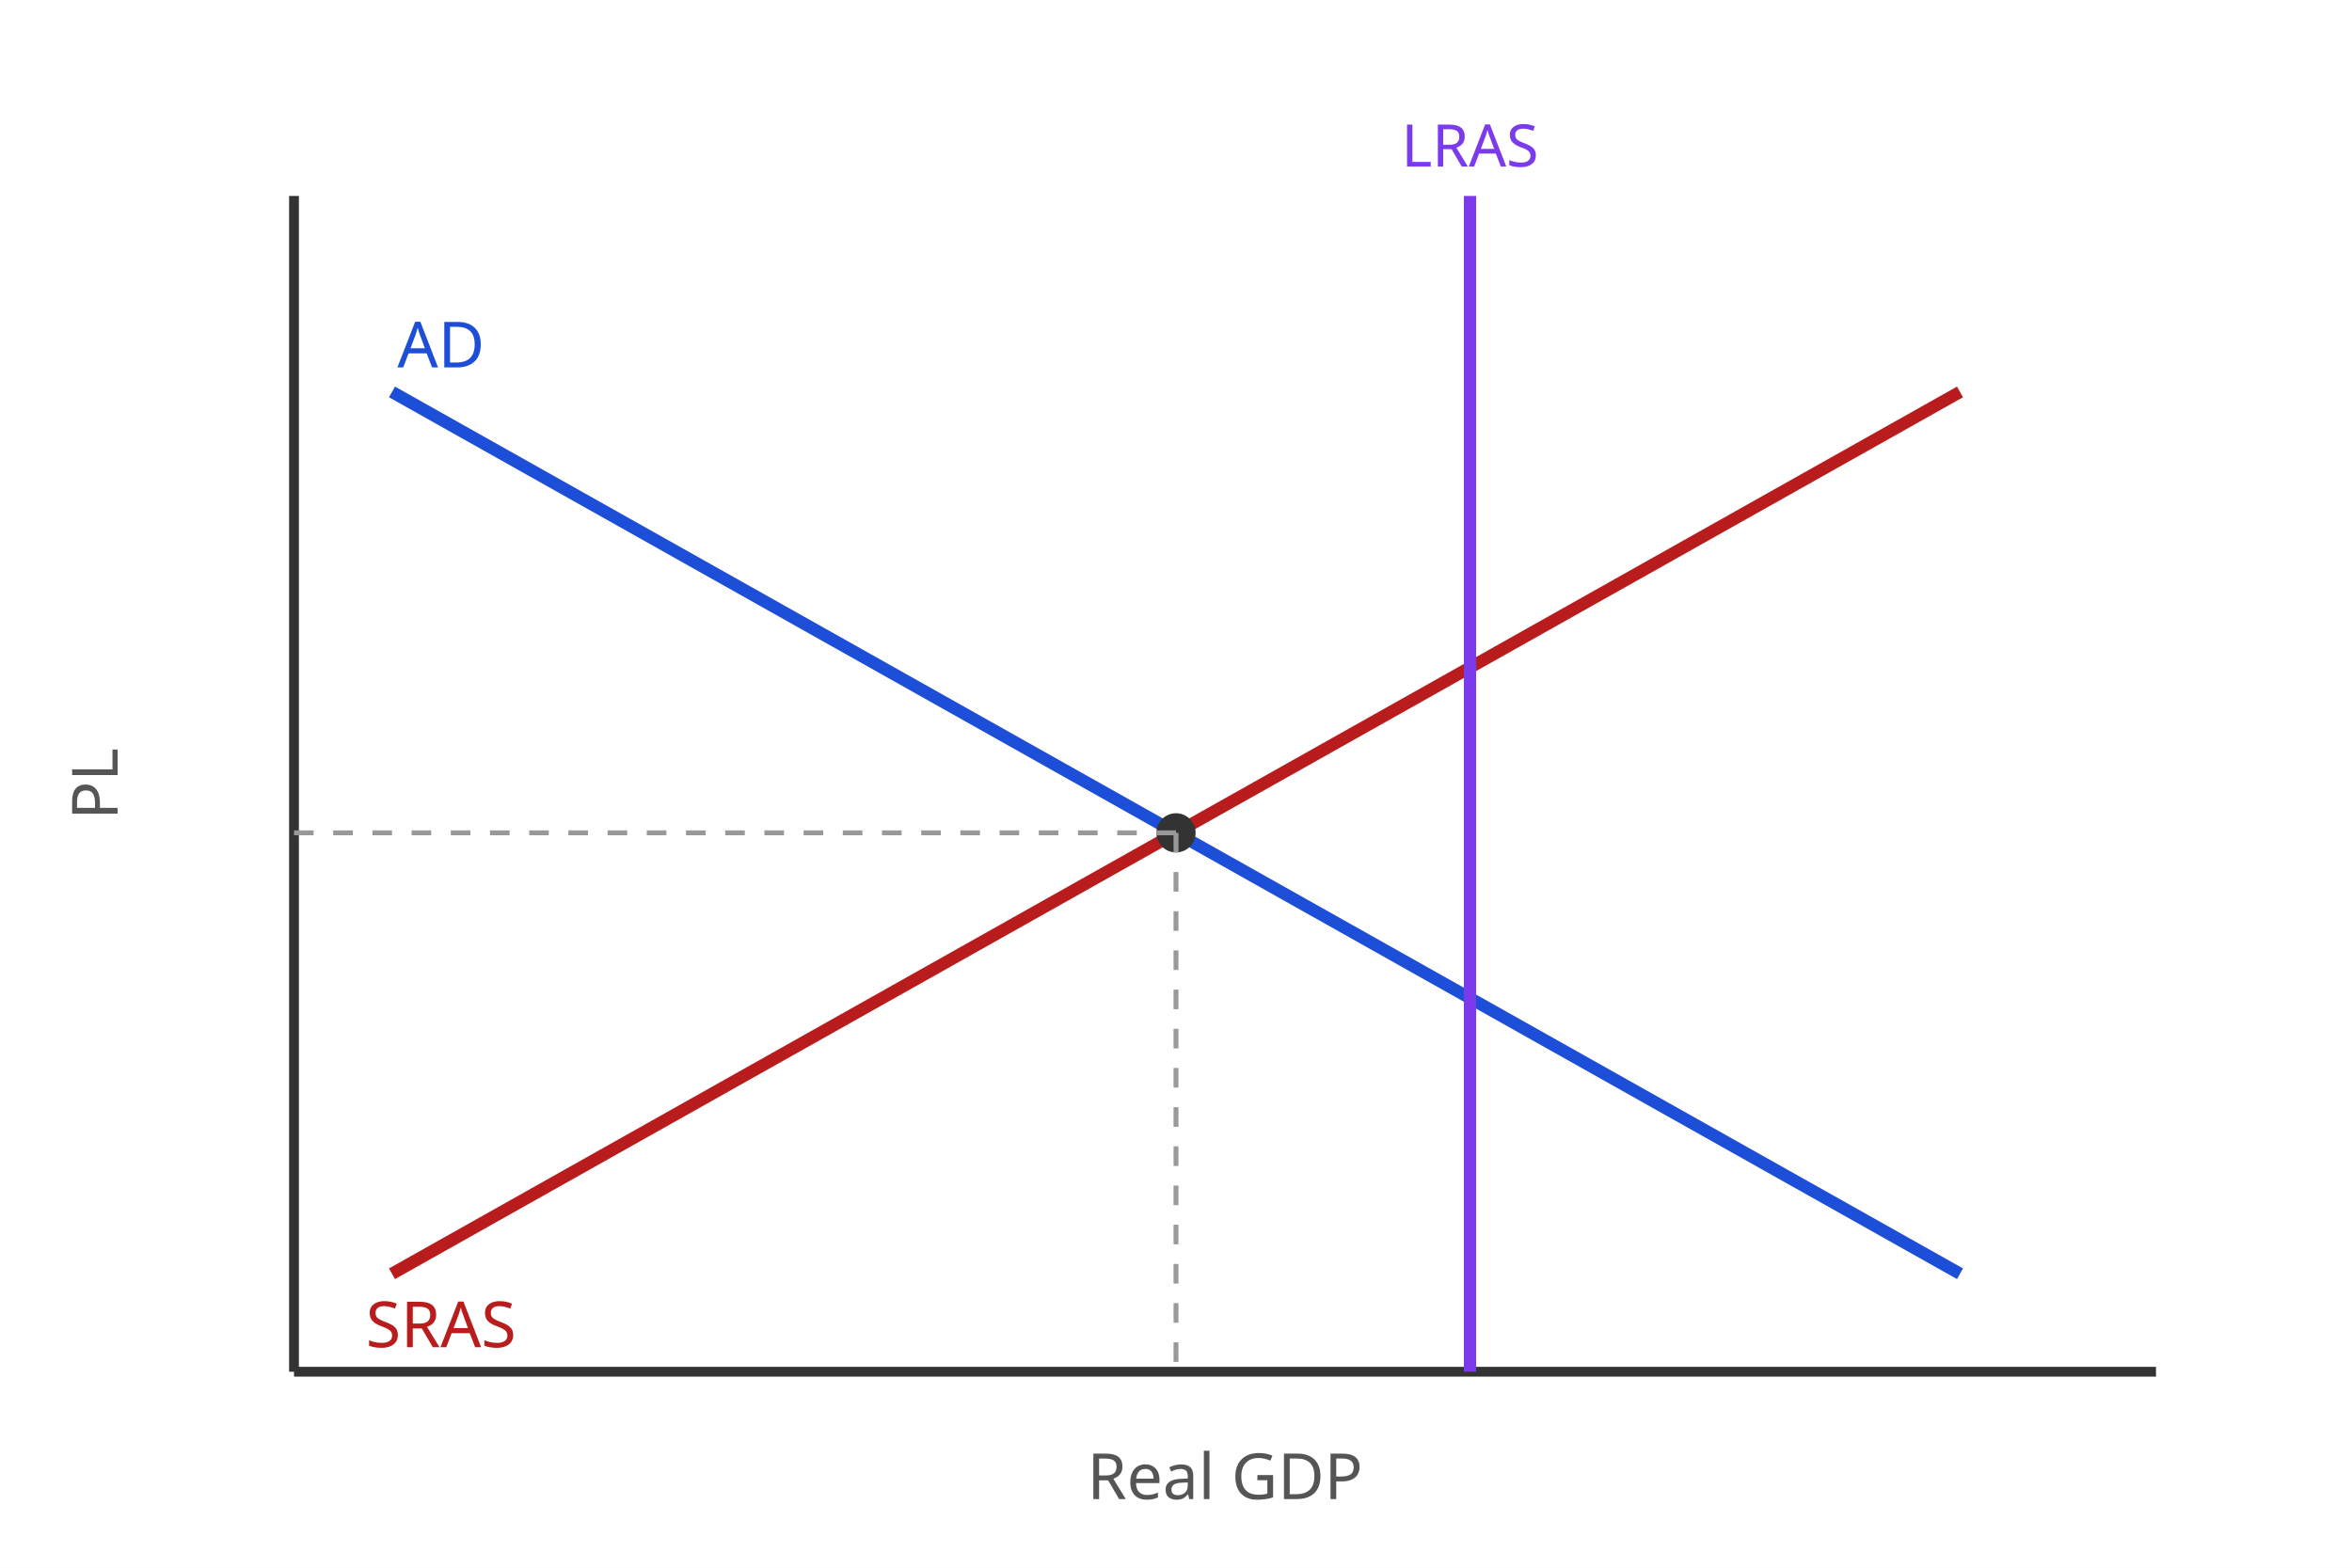
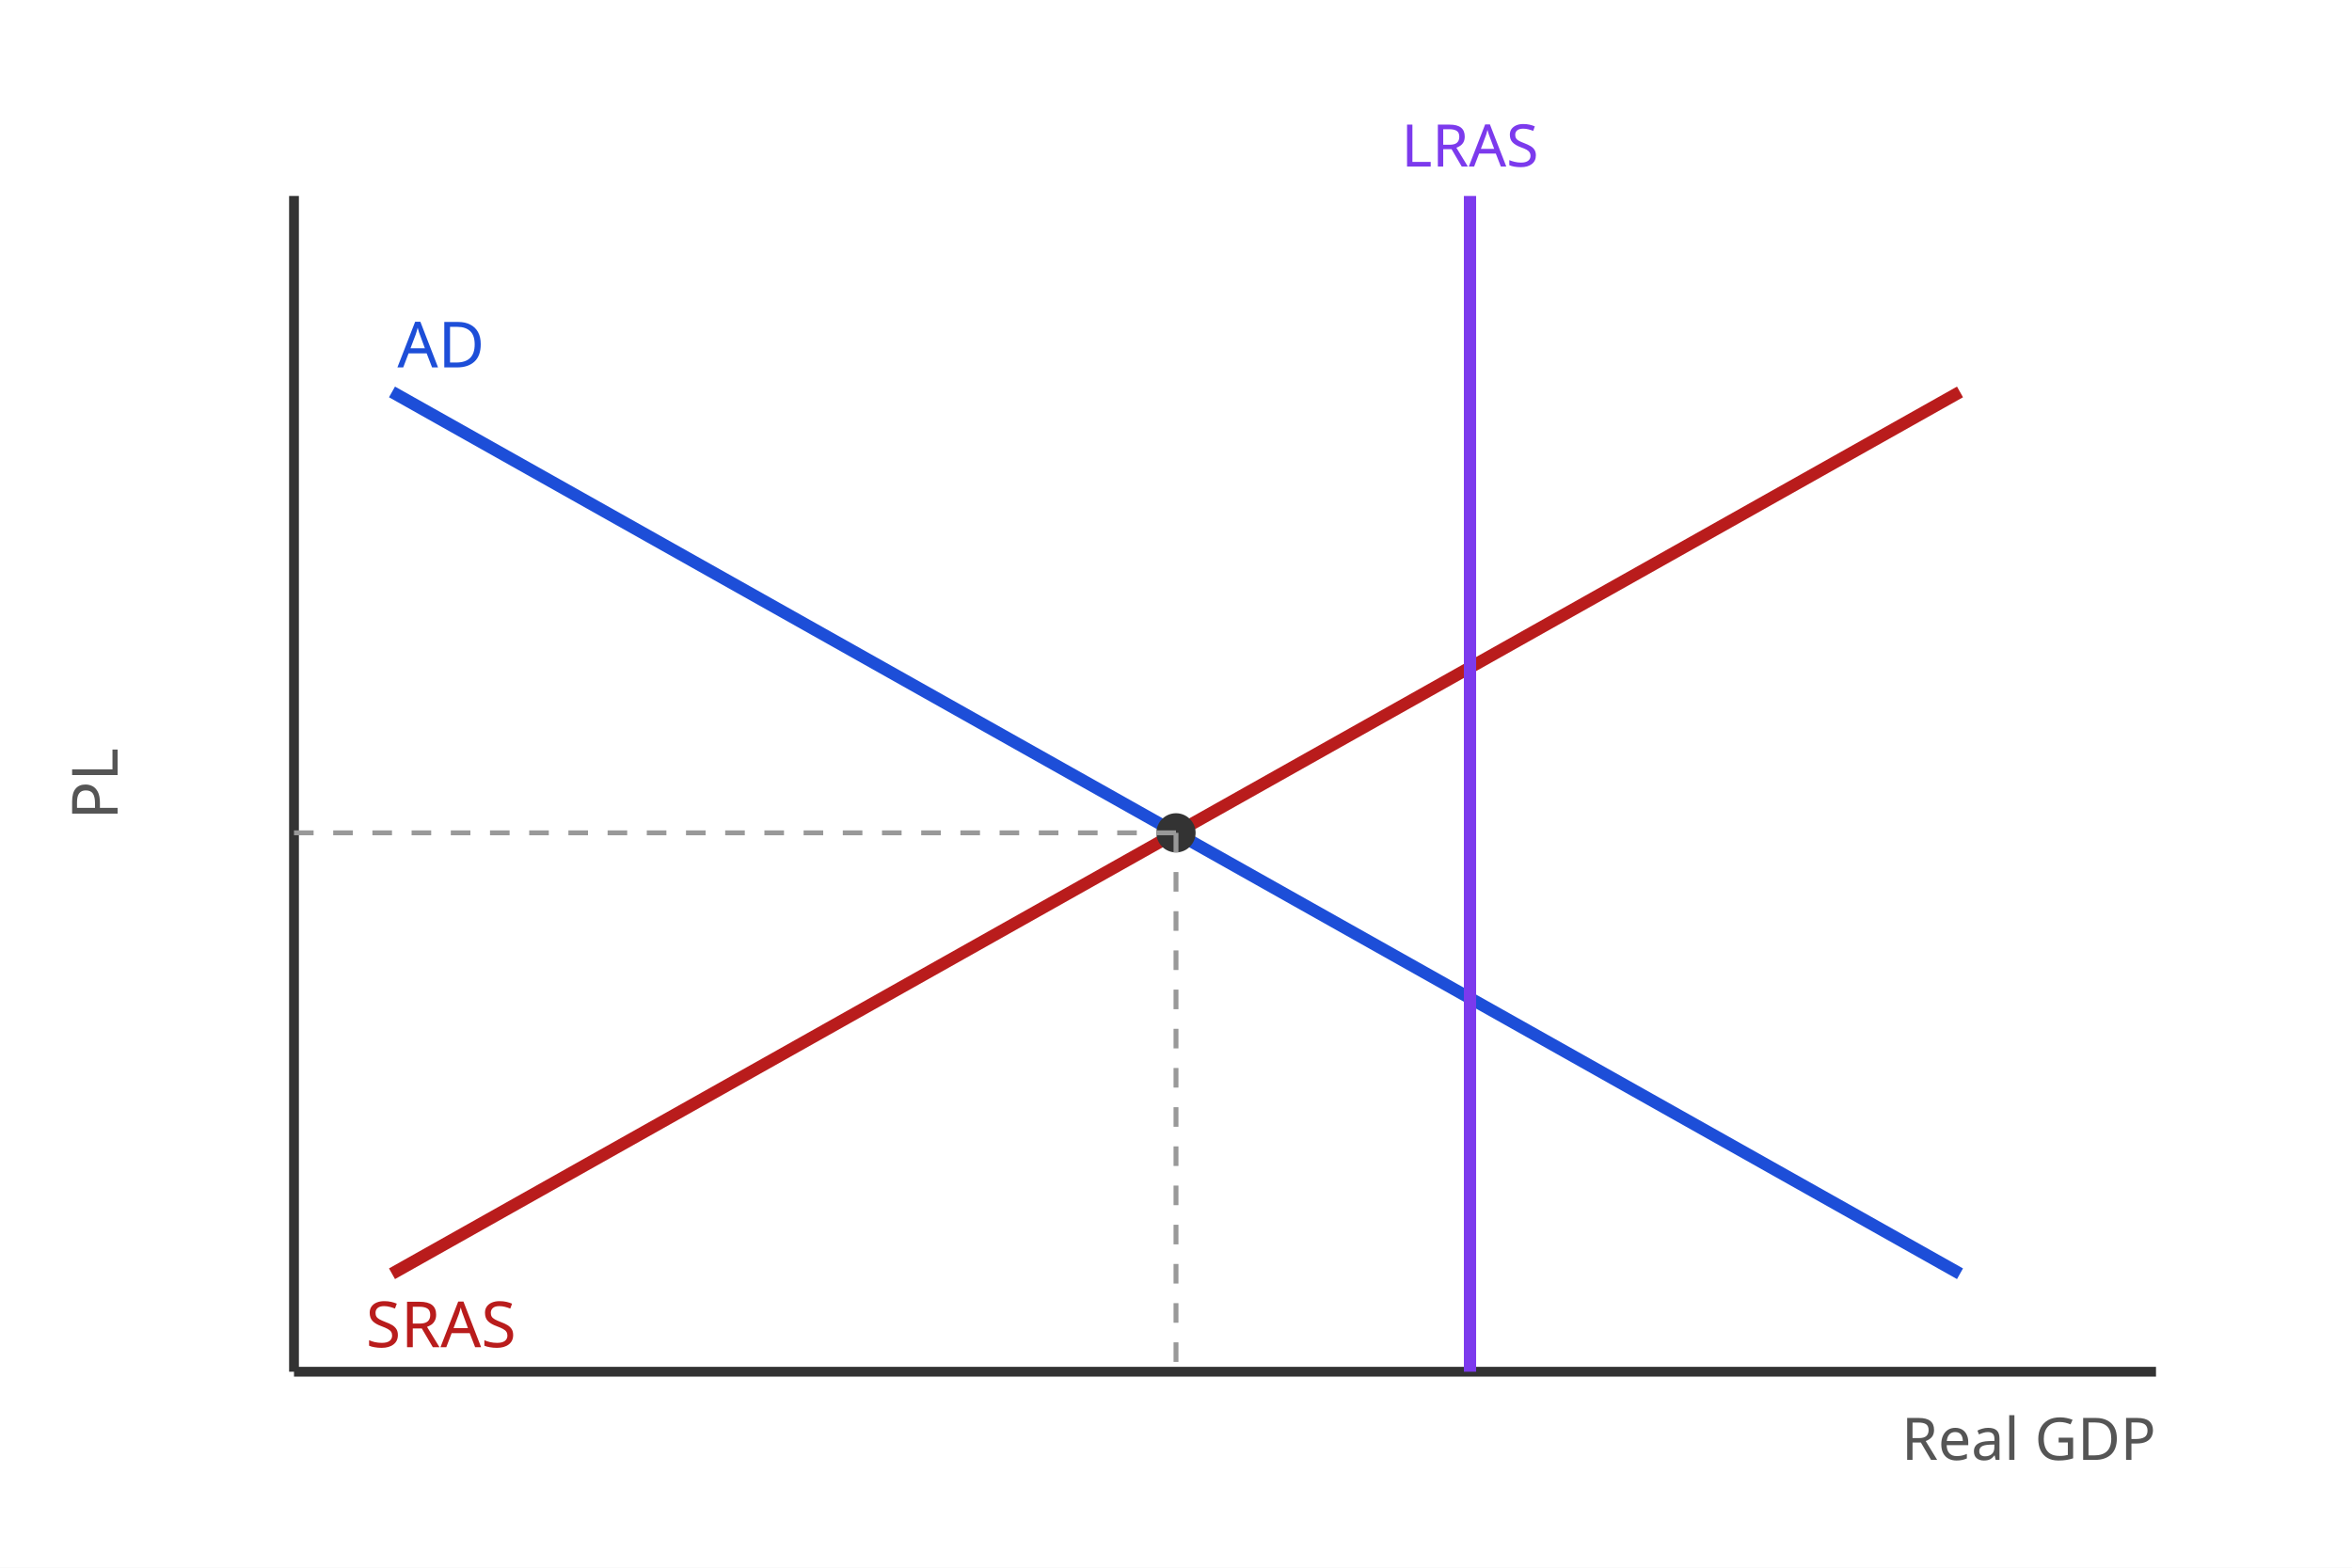
<svg xmlns="http://www.w3.org/2000/svg" viewBox="0 0 480 320">
  <rect width="480" height="320" fill="#ffffff" />
  <line x1="60" y1="280" x2="60" y2="40" stroke="#333" stroke-width="2" />
  <line x1="60" y1="280" x2="440" y2="280" stroke="#333" stroke-width="2" />
-   <text x="250" y="306" font-family="sans-serif" font-size="13" fill="#555" text-anchor="middle">Real GDP</text>
+   <text x="440" y="298" font-family="sans-serif" font-size="12" fill="#555" text-anchor="end">Real GDP</text>
  <text x="24" y="160" font-family="sans-serif" font-size="13" fill="#555" text-anchor="middle" transform="rotate(-90 24 160)">PL</text>
  <line x1="80" y1="80" x2="400" y2="260" stroke="#1d4ed8" stroke-width="2.5" />
  <line x1="80" y1="260" x2="400" y2="80" stroke="#b91c1c" stroke-width="2.5" />
  <line x1="300" y1="280" x2="300" y2="40" stroke="#7c3aed" stroke-width="2.5" />
  <text x="90" y="75" font-family="sans-serif" font-size="13" fill="#1d4ed8" text-anchor="middle">AD</text>
  <text x="90" y="275" font-family="sans-serif" font-size="13" fill="#b91c1c" text-anchor="middle">SRAS</text>
  <text x="300" y="34" font-family="sans-serif" font-size="12" fill="#7c3aed" text-anchor="middle">LRAS</text>
  <circle cx="240.0" cy="170.0" r="4" fill="#333" />
  <line x1="60" y1="170.0" x2="240.0" y2="170.0" stroke="#999" stroke-width="1" stroke-dasharray="4 4" />
  <line x1="240.0" y1="170.0" x2="240.0" y2="280" stroke="#999" stroke-width="1" stroke-dasharray="4 4" />
  <text x="240" y="310" font-family="sans-serif" font-size="1" fill="#333" text-anchor="middle" />
</svg>
